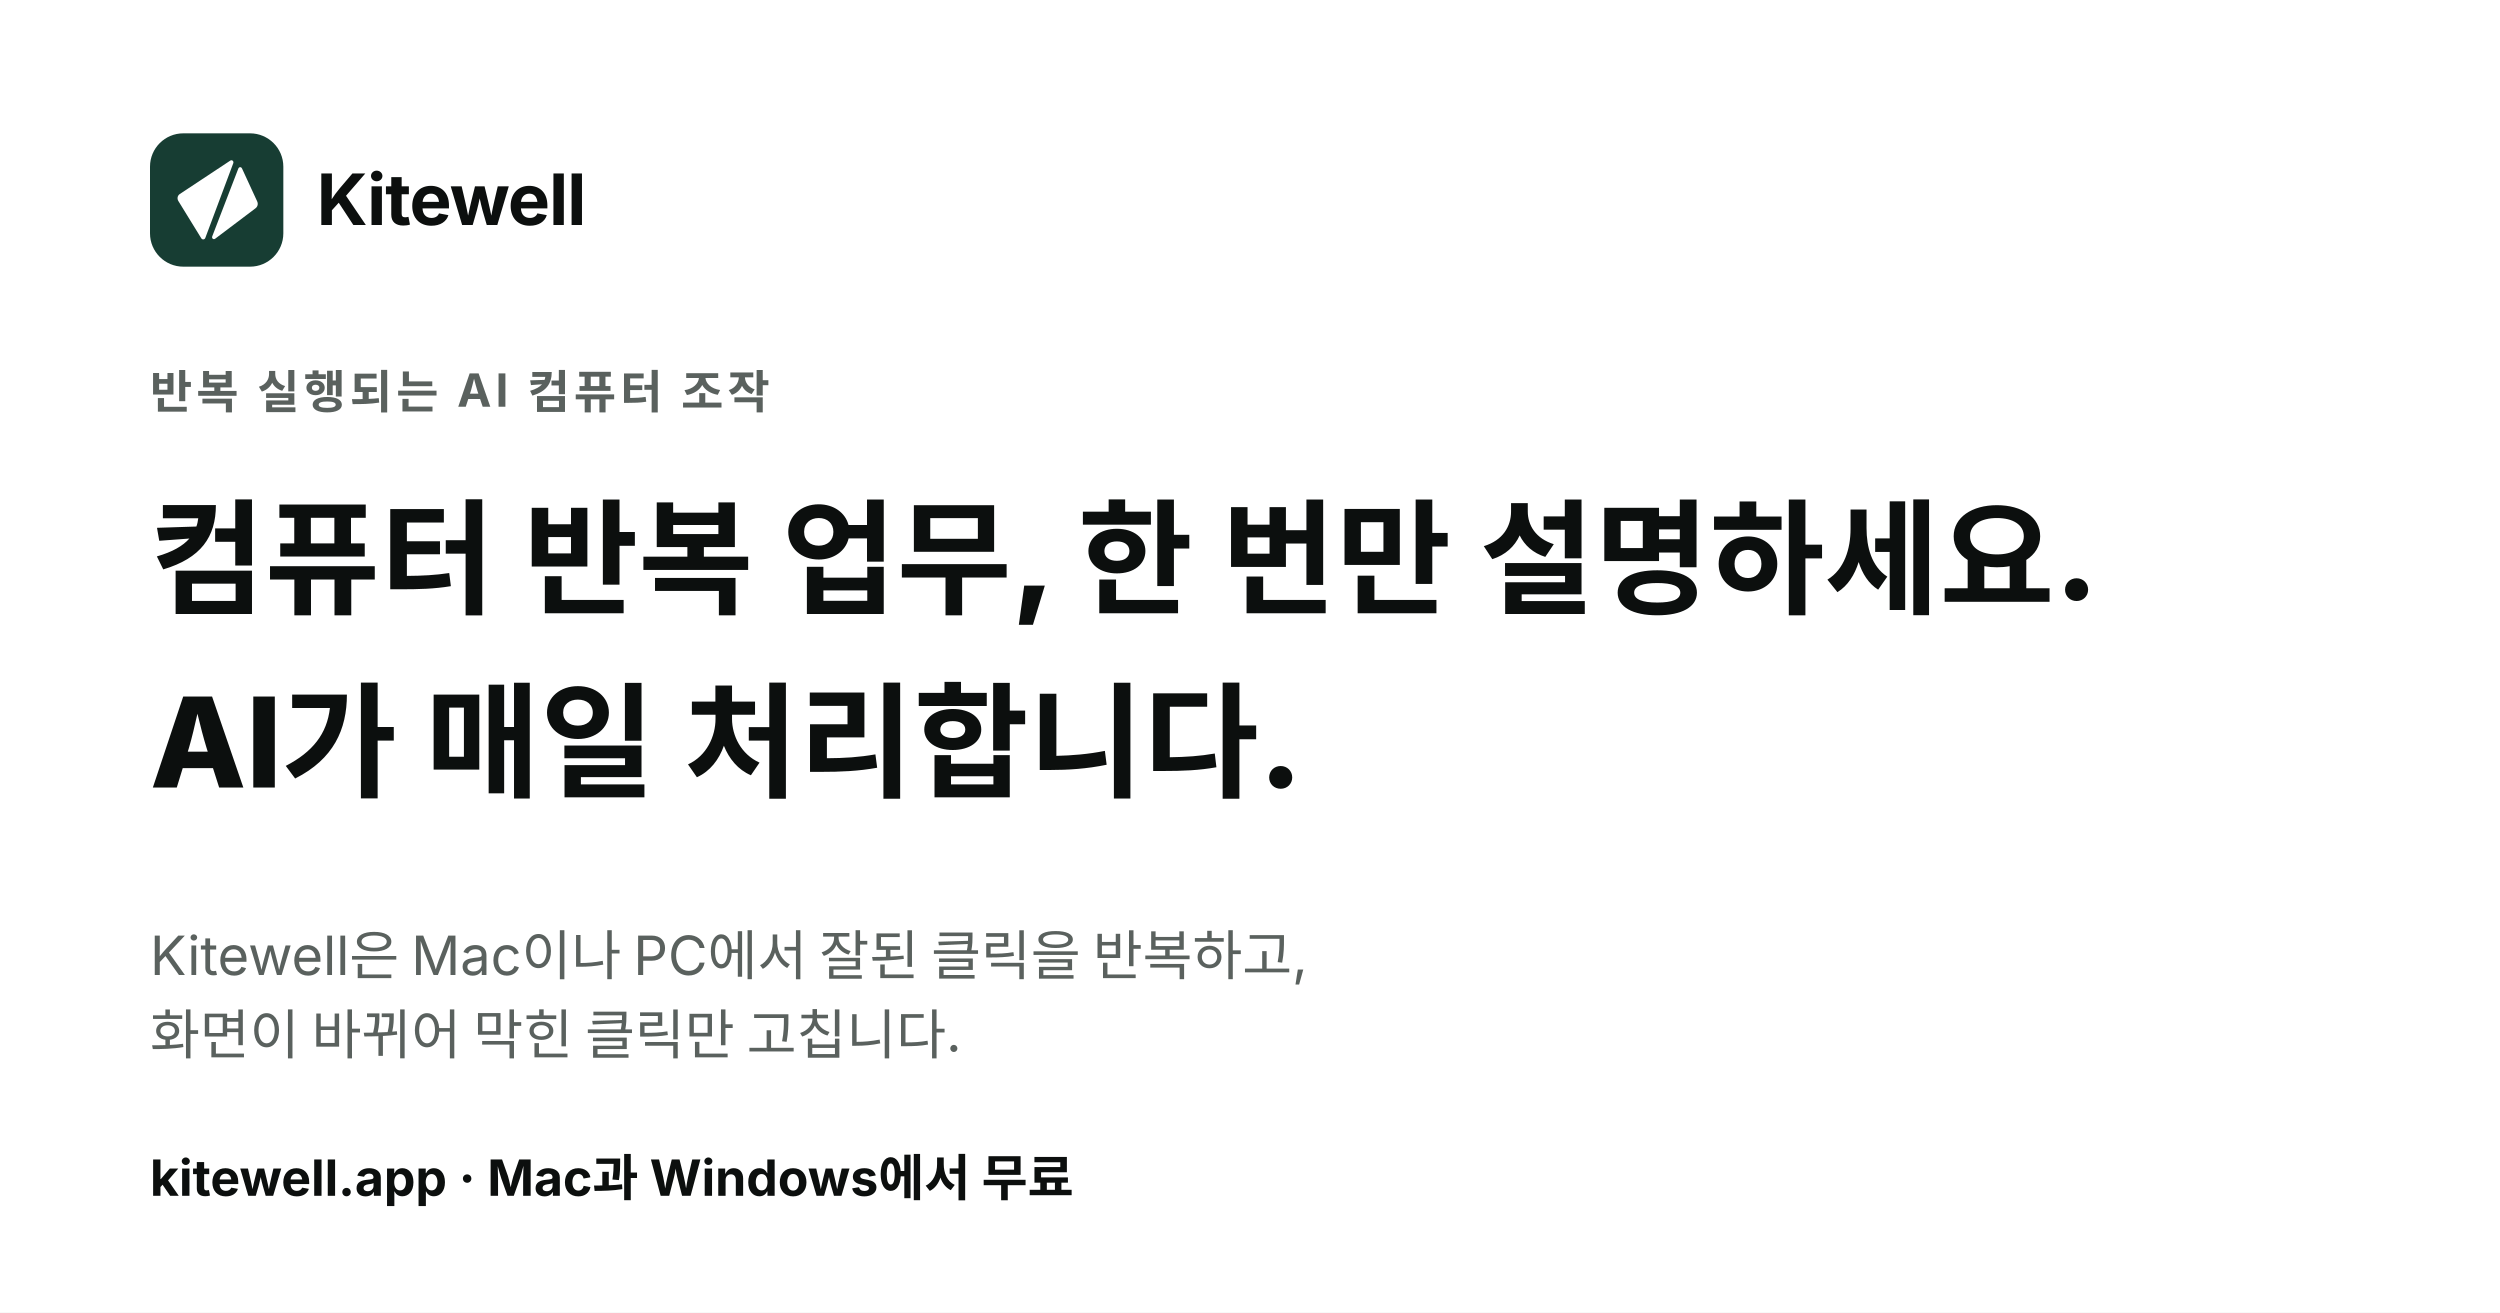
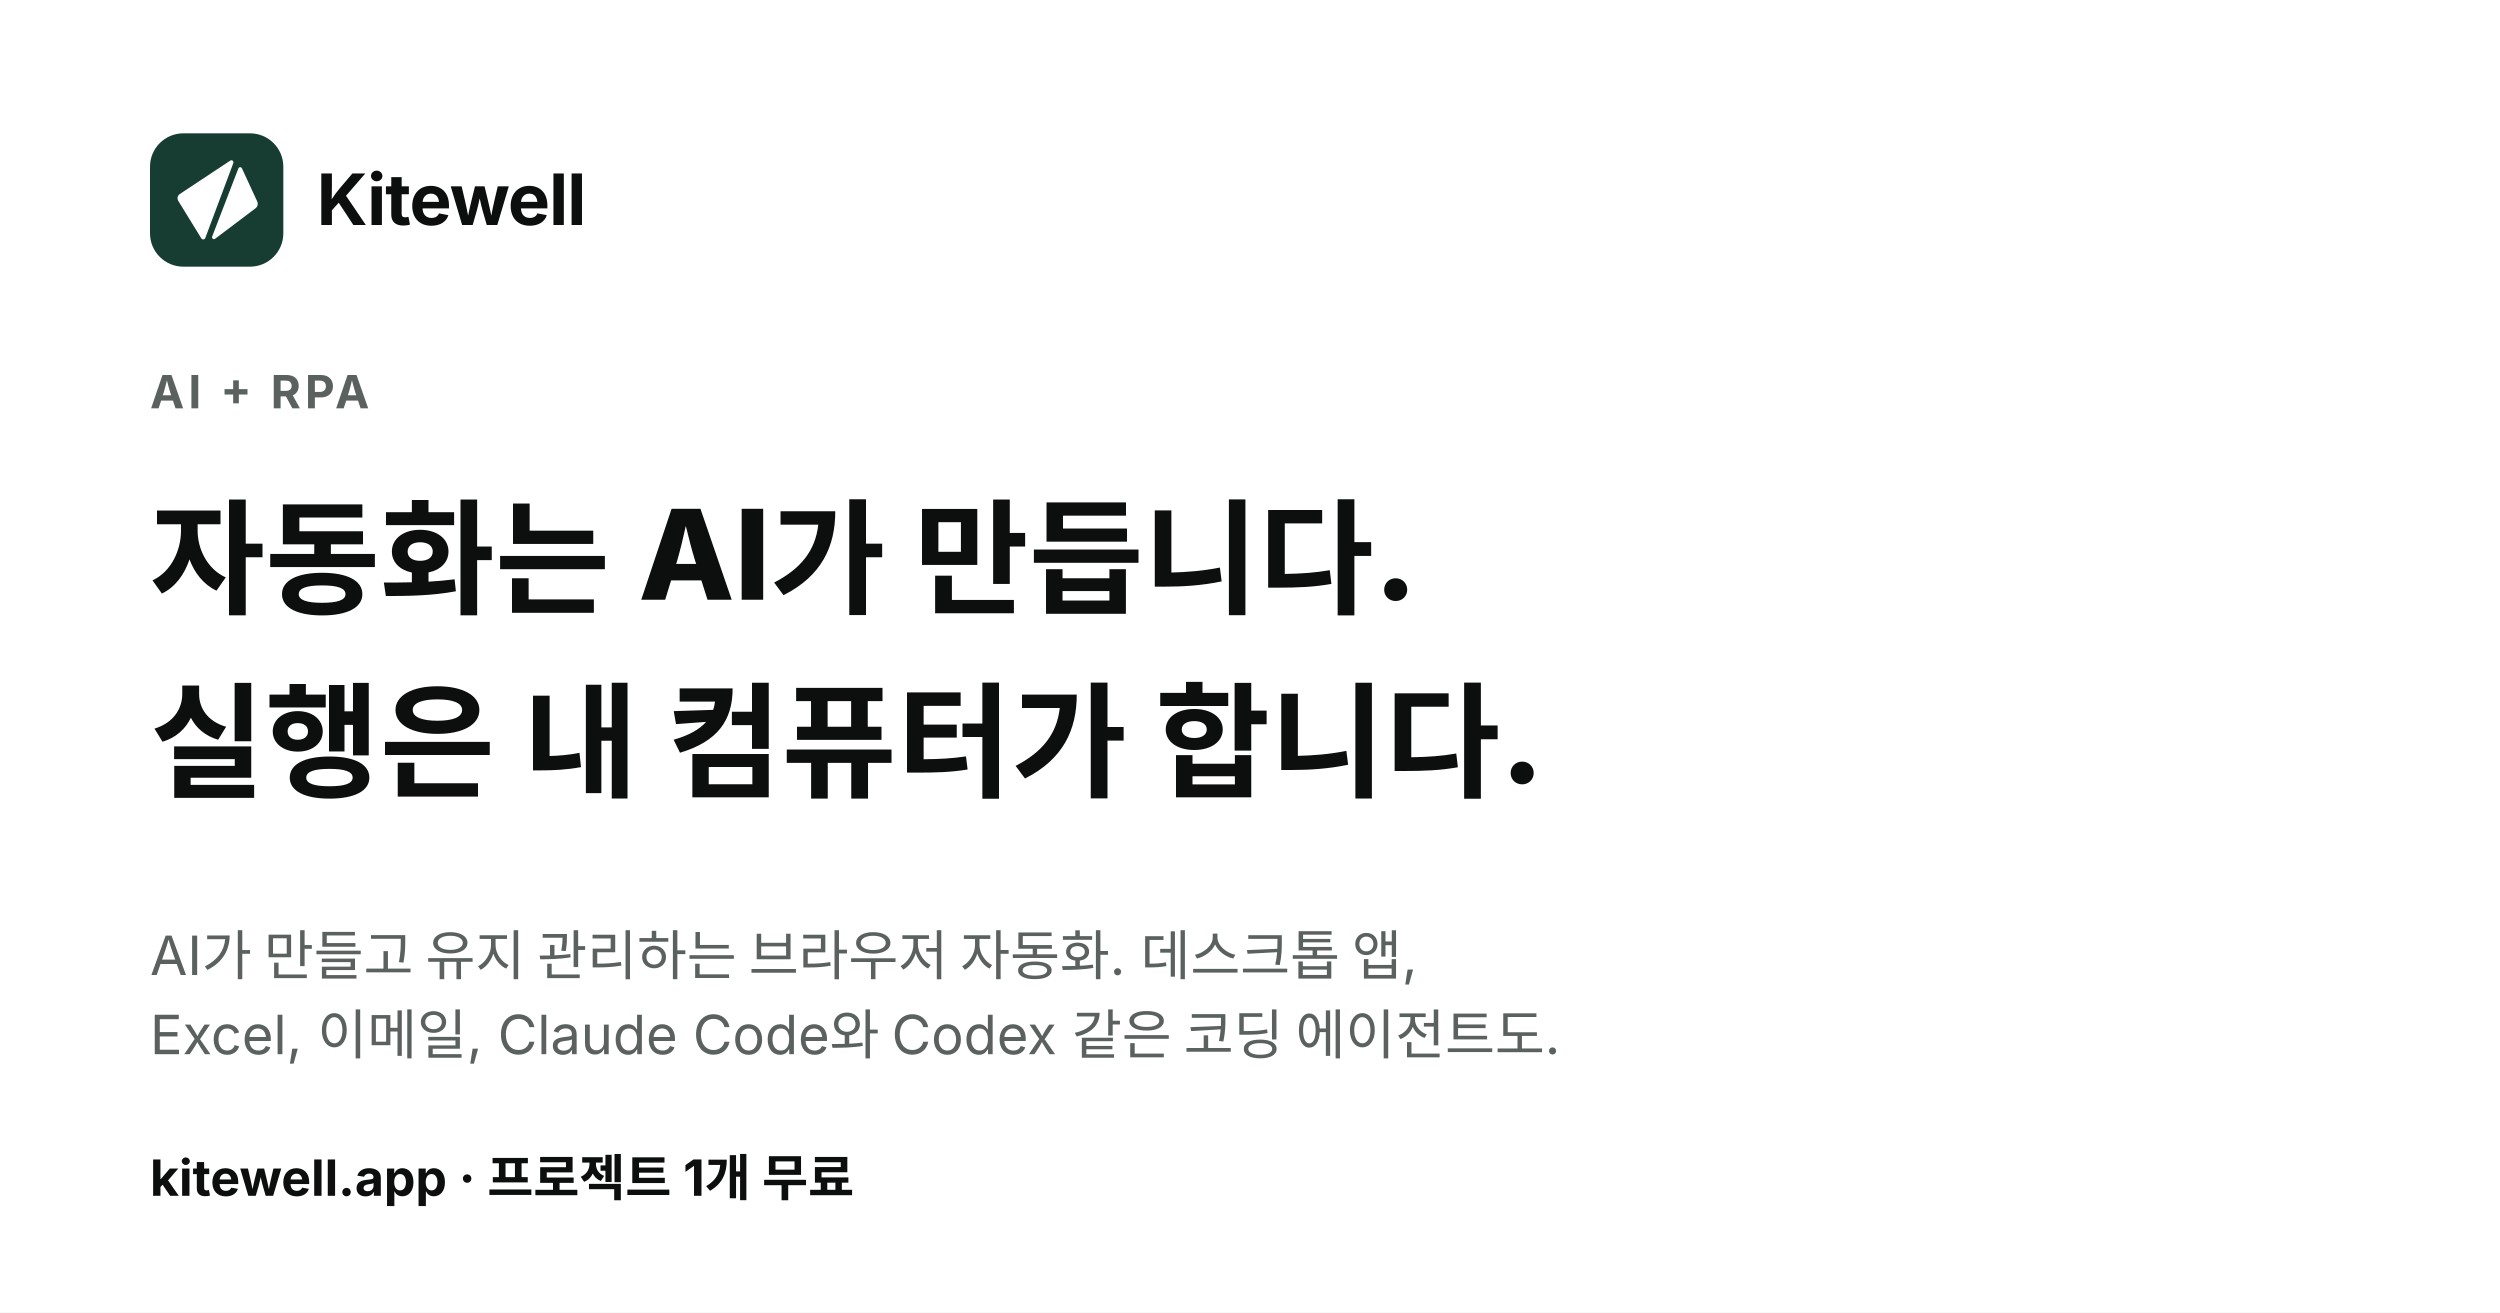
<svg xmlns="http://www.w3.org/2000/svg" width="1200" height="630" viewBox="0 0 1200 630">
  <rect width="1200" height="630" fill="#ffffff" />
  <svg x="72" y="64" width="64" height="64" viewBox="0 0 64 64">
    <rect width="64" height="64" rx="16" fill="#173d33" />
    <g transform="translate(10 10) scale(.6875)" fill="#ffffff">
      <path d="M41.5 4.5C42.7 3.7 44.1 4.9 43.6 6.3L24.1 58.4C23.7 59.7 22 59.9 21.3 58.8L5.3 32.8C4.2 31.1 4.6 28.9 6.3 27.8Z" />
      <path d="M47.1 10.1C47.6 8.8 49.1 8.7 49.7 10L60.3 33C61.1 34.7 60.6 36.7 59.1 37.8L31 59C29.8 59.9 28.4 58.8 28.9 57.4Z" />
    </g>
  </svg>
  <text x="152" y="108" fill="#0c0f0e" font-family="-apple-system, BlinkMacSystemFont, &quot;Apple SD Gothic Neo&quot;, &quot;Malgun Gothic&quot;, sans-serif" font-size="34" font-weight="700" letter-spacing="-0.5">Kitewell</text>
-   <text x="72" y="196" fill="#5a615e" font-family="-apple-system, BlinkMacSystemFont, &quot;Apple SD Gothic Neo&quot;, &quot;Malgun Gothic&quot;, sans-serif" font-size="22" font-weight="650" letter-spacing="2">반복 실행되는 AI 컴퓨터 조작</text>
-   <text x="72" y="290" fill="#0c0f0e" font-family="-apple-system, BlinkMacSystemFont, &quot;Apple SD Gothic Neo&quot;, &quot;Malgun Gothic&quot;, sans-serif" font-size="60" font-weight="800">컴퓨터 반복 업무, 한 번만 설명하세요.</text>
-   <text x="72" y="378" fill="#0c0f0e" font-family="-apple-system, BlinkMacSystemFont, &quot;Apple SD Gothic Neo&quot;, &quot;Malgun Gothic&quot;, sans-serif" font-size="60" font-weight="800">AI가 매일 처리합니다.</text>
-   <text x="72" y="468" fill="#5a615e" font-family="-apple-system, BlinkMacSystemFont, &quot;Apple SD Gothic Neo&quot;, &quot;Malgun Gothic&quot;, sans-serif" font-size="26">Kitewell은 Mac이나 PC에서 잘된 클릭을 반복하고,</text>
-   <text x="72" y="506" fill="#5a615e" font-family="-apple-system, BlinkMacSystemFont, &quot;Apple SD Gothic Neo&quot;, &quot;Malgun Gothic&quot;, sans-serif" font-size="26">화면이 바뀌어 막힌 클릭만 고칩니다.</text>
-   <text x="72" y="574" fill="#0c0f0e" font-family="-apple-system, BlinkMacSystemFont, &quot;Apple SD Gothic Neo&quot;, &quot;Malgun Gothic&quot;, sans-serif" font-size="24" font-weight="650">kitewell.app · Mac과 Windows에서 무료</text>
+   <text x="72" y="196" fill="#5a615e" font-family="-apple-system, BlinkMacSystemFont, &quot;Apple SD Gothic Neo&quot;, &quot;Malgun Gothic&quot;, sans-serif" font-size="22" font-weight="650" letter-spacing="2">AI + RPA</text>
+   <text x="72" y="290" fill="#0c0f0e" font-family="-apple-system, BlinkMacSystemFont, &quot;Apple SD Gothic Neo&quot;, &quot;Malgun Gothic&quot;, sans-serif" font-size="60" font-weight="800">자동화는 AI가 만듭니다.</text>
+   <text x="72" y="378" fill="#0c0f0e" font-family="-apple-system, BlinkMacSystemFont, &quot;Apple SD Gothic Neo&quot;, &quot;Malgun Gothic&quot;, sans-serif" font-size="60" font-weight="800">실행은 내 컴퓨터가 합니다.</text>
+   <text x="72" y="468" fill="#5a615e" font-family="-apple-system, BlinkMacSystemFont, &quot;Apple SD Gothic Neo&quot;, &quot;Malgun Gothic&quot;, sans-serif" font-size="26">AI가 만들고 유지 관리하는 브라우저 자동화. 데스크톱 앱,</text>
+   <text x="72" y="506" fill="#5a615e" font-family="-apple-system, BlinkMacSystemFont, &quot;Apple SD Gothic Neo&quot;, &quot;Malgun Gothic&quot;, sans-serif" font-size="26">Excel, 이메일, Claude Code와 Codex 같은 코딩 에이전트도.</text>
+   <text x="72" y="574" fill="#0c0f0e" font-family="-apple-system, BlinkMacSystemFont, &quot;Apple SD Gothic Neo&quot;, &quot;Malgun Gothic&quot;, sans-serif" font-size="24" font-weight="650">kitewell.app · 프로젝트 1개 무료</text>
</svg>
